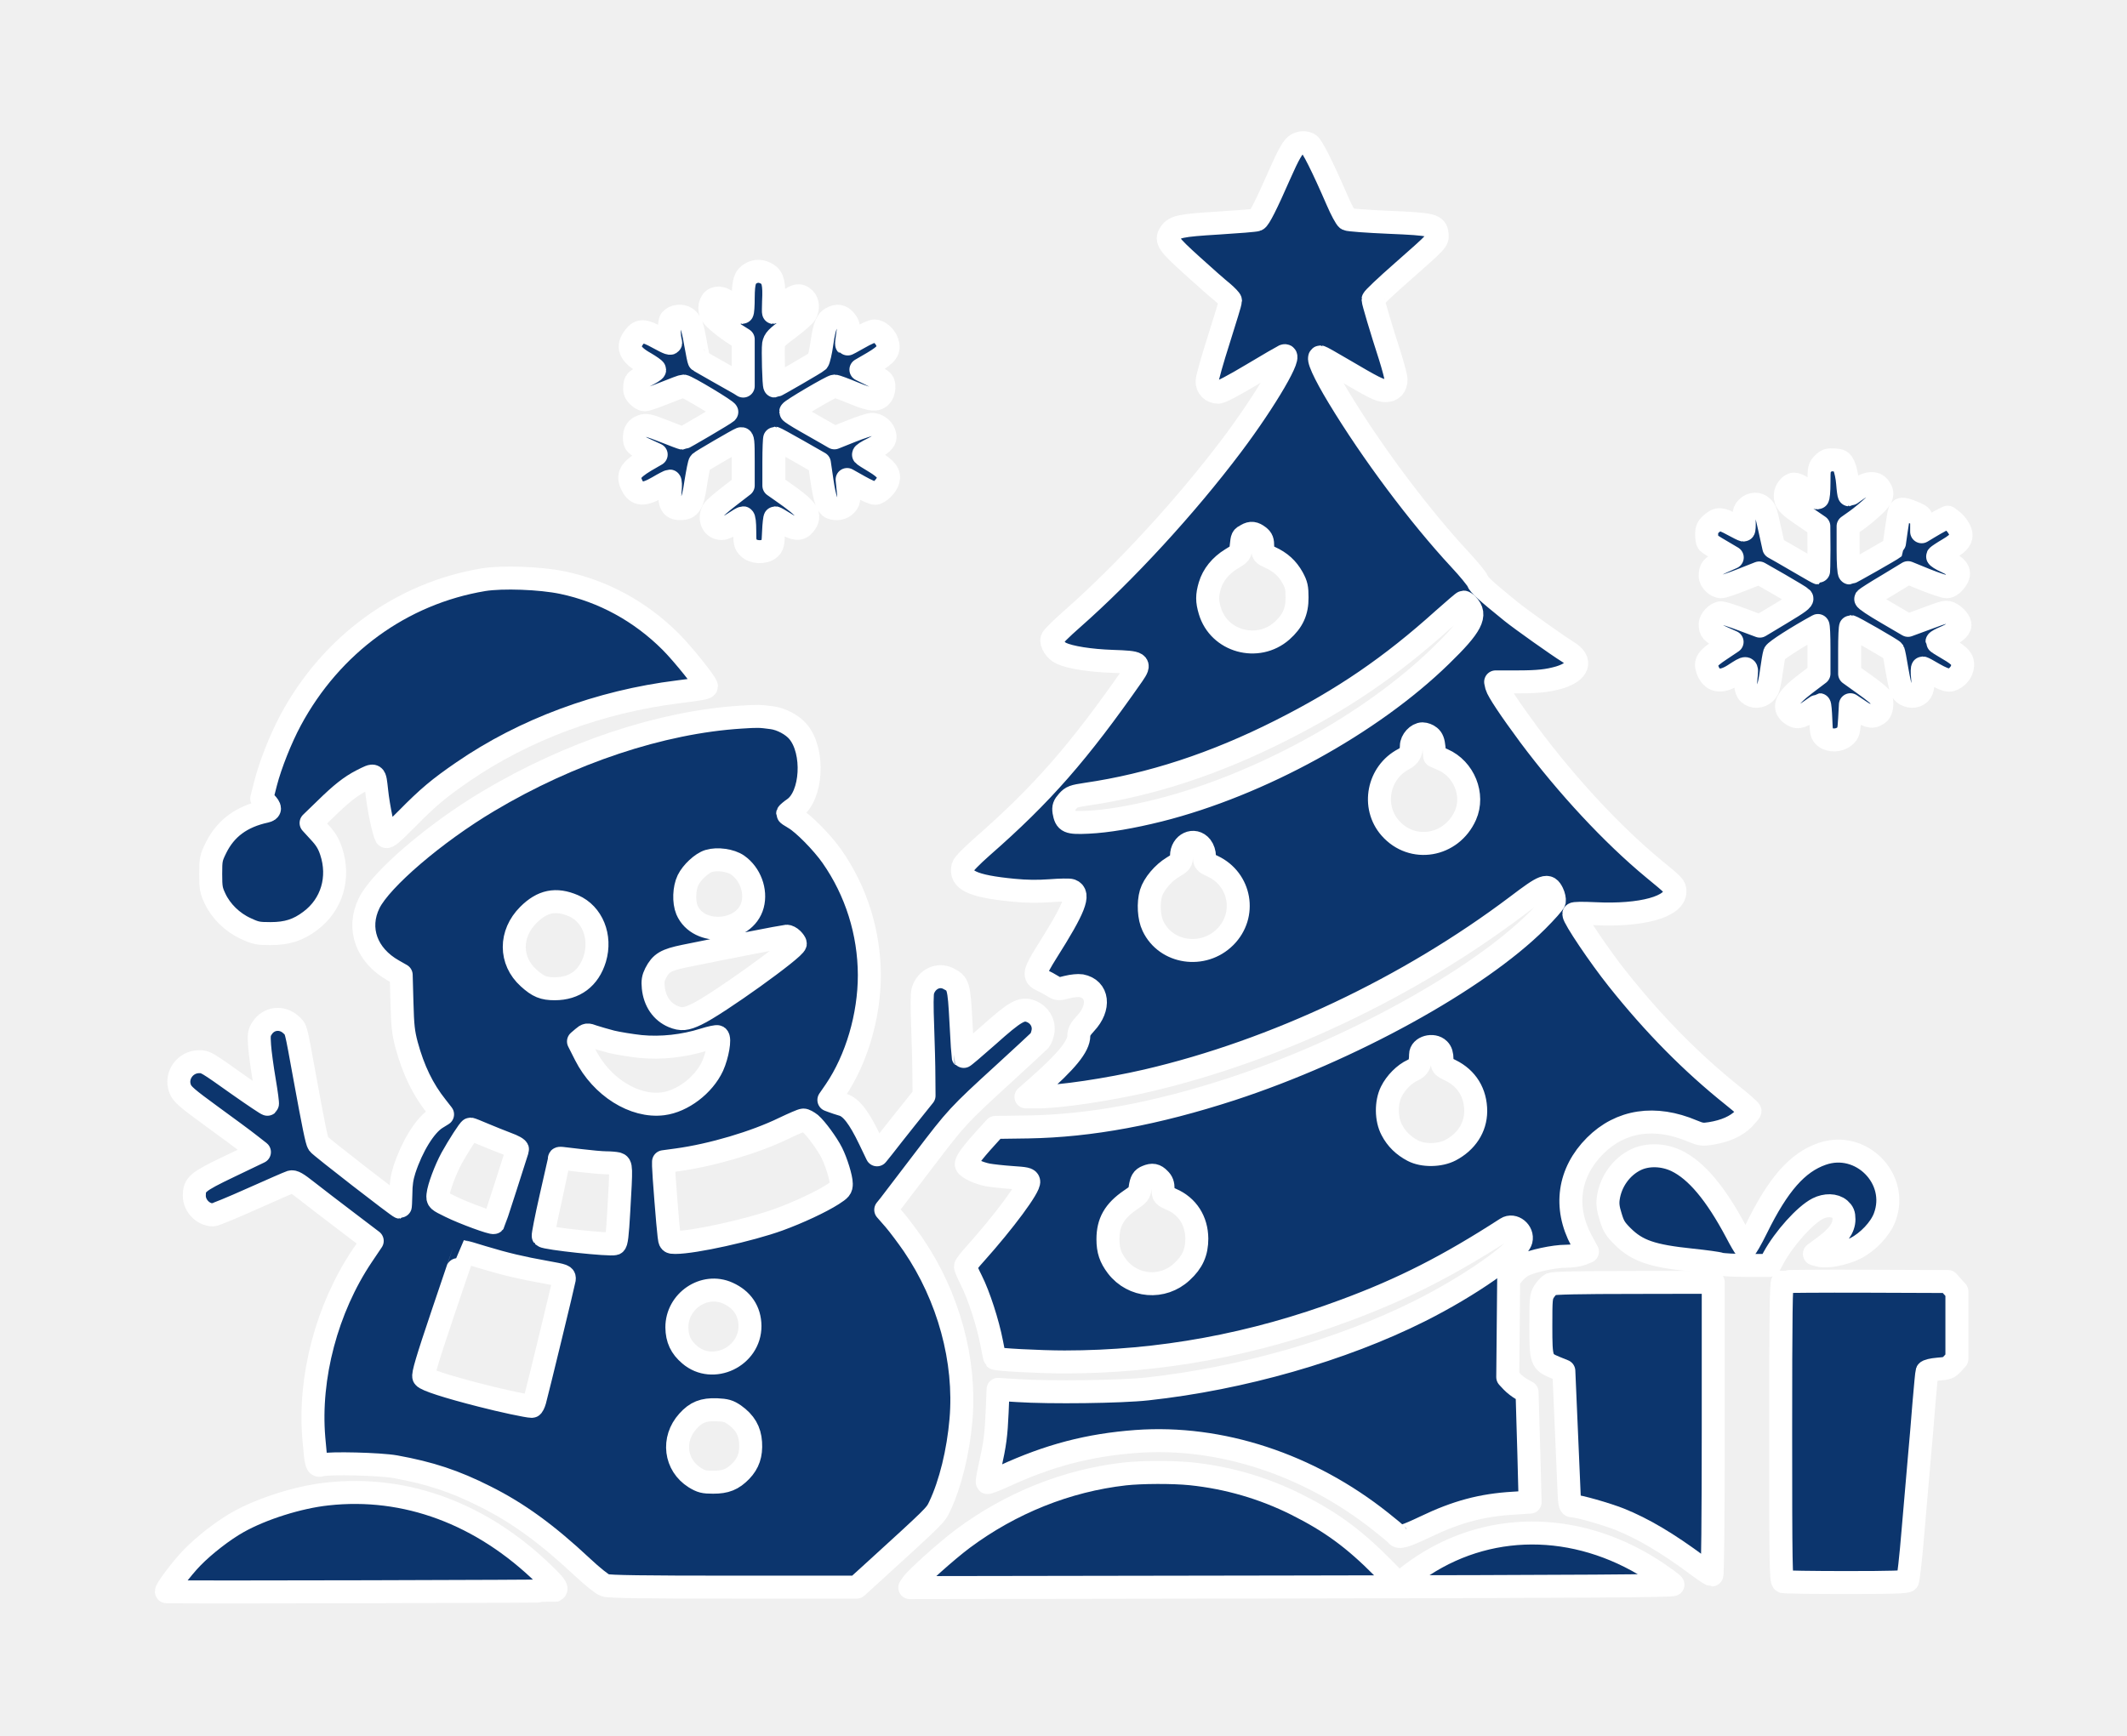
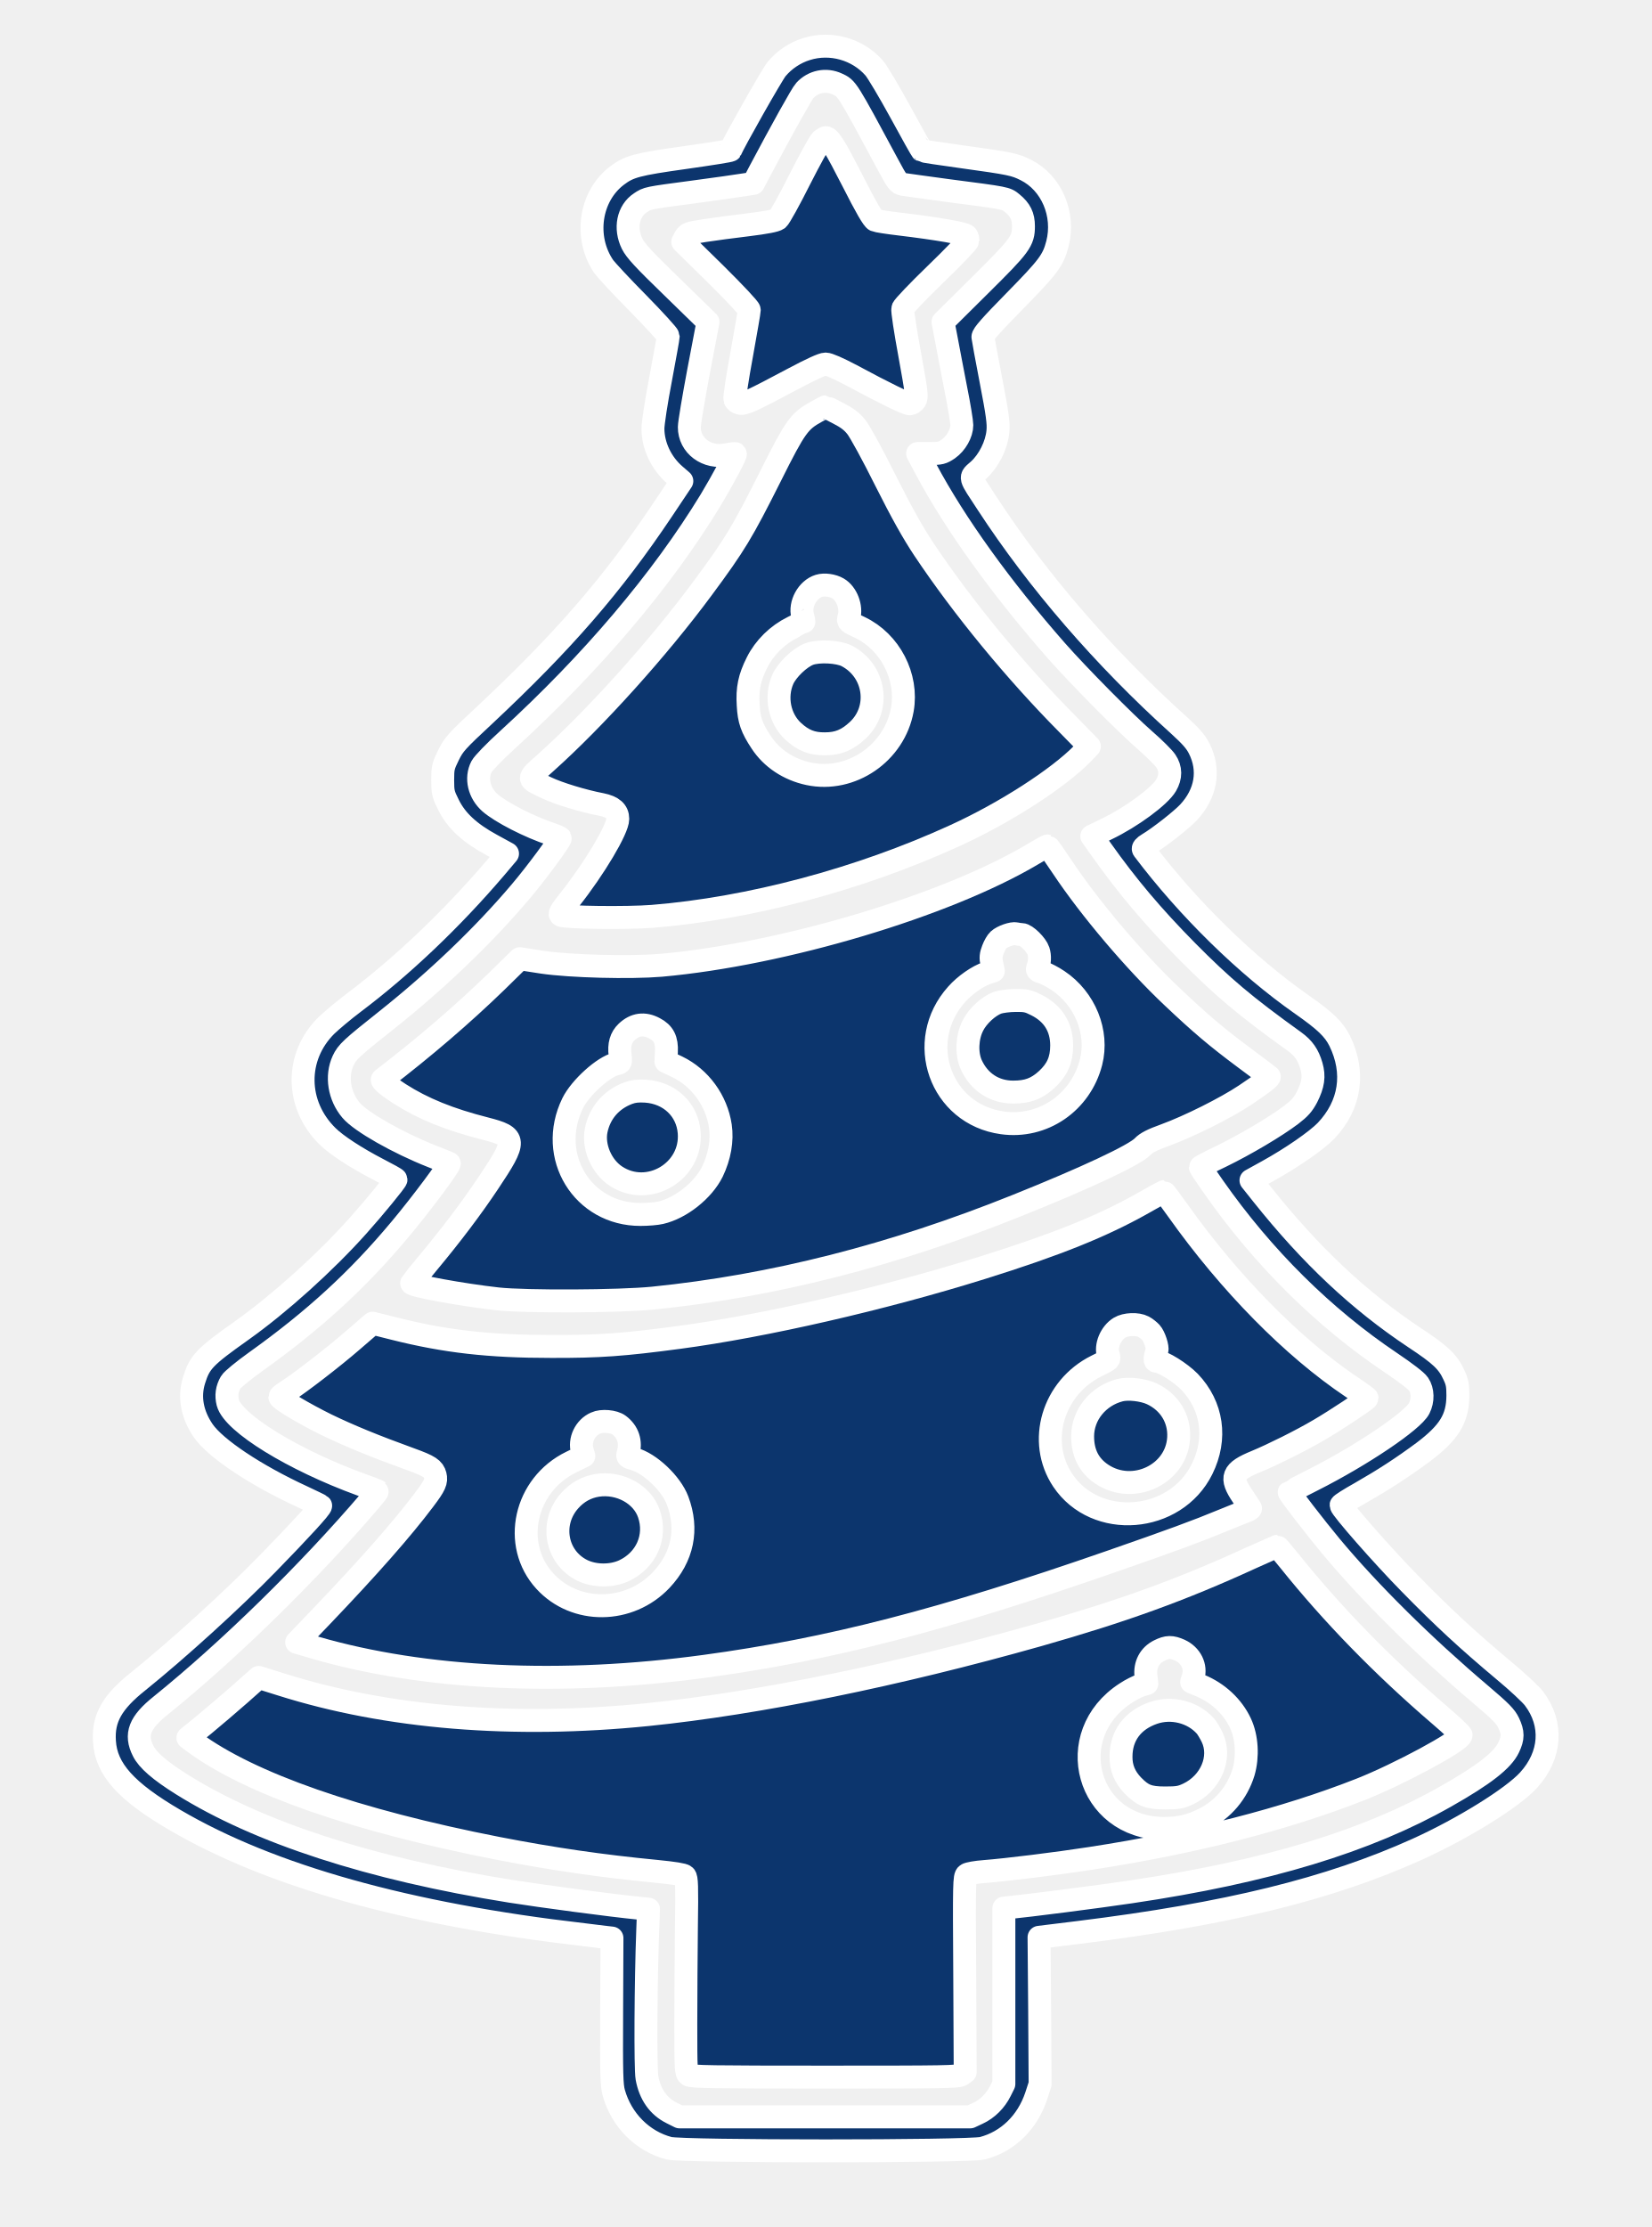
- <svg xmlns="http://www.w3.org/2000/svg" version="1.0" width="1388pt" height="1133pt" viewBox="0 0 1388 1133" preserveAspectRatio="xMidYMid meet">
-   <g transform="translate(0,1133) scale(0.1,-0.1)" fill="#0c356d" stroke="#ffffff" stroke-width="150" stroke-linejoin="round" stroke-linecap="round">
-     <path d="M8464 10388 c-25 -12 -55 -64 -114 -198 -84 -192 -133 -289 -149 -295 -9 -4 -122 -13 -251 -21 -248 -15 -286 -23 -315 -68 -29 -44 -11 -69 144 -209 80 -73 170 -152 199 -175 28 -24 52 -49 52 -55 0 -7 -34 -120 -76 -252 -42 -131 -77 -255 -77 -273 -1 -41 30 -72 73 -72 17 0 99 43 221 116 107 64 200 118 207 121 66 27 -115 -285 -340 -584 -299 -397 -696 -829 -1040 -1132 -70 -61 -130 -121 -133 -131 -9 -27 23 -77 60 -94 56 -27 189 -48 335 -53 178 -6 185 -11 133 -87 -356 -510 -592 -780 -985 -1124 -69 -61 -120 -113 -124 -128 -23 -89 61 -129 331 -155 82 -8 157 -9 238 -3 64 5 126 6 136 2 60 -22 23 -116 -156 -399 -86 -137 -91 -162 -35 -187 20 -9 53 -27 72 -39 34 -21 37 -21 94 -6 32 8 73 12 91 9 111 -21 126 -143 29 -246 -33 -36 -44 -55 -44 -80 0 -69 -78 -166 -280 -343 l-65 -57 75 0 c145 0 460 47 715 106 836 195 1706 607 2414 1141 182 138 202 145 232 85 9 -18 14 -43 12 -55 -3 -12 -54 -69 -112 -127 -390 -389 -1223 -847 -1996 -1100 -493 -160 -917 -239 -1325 -246 l-215 -3 -57 -63 c-95 -104 -139 -164 -132 -181 8 -21 78 -54 139 -66 28 -5 98 -13 157 -17 91 -6 107 -9 111 -25 9 -34 -161 -263 -350 -474 -35 -38 -63 -75 -63 -82 0 -8 17 -48 39 -91 49 -97 107 -277 132 -406 10 -54 20 -100 22 -102 9 -9 293 -24 454 -24 620 0 1226 111 1832 337 377 140 672 290 1051 535 46 30 110 -22 96 -78 -20 -78 -338 -300 -662 -462 -507 -254 -1161 -441 -1776 -508 -170 -19 -634 -25 -849 -11 l-126 8 -6 -148 c-7 -153 -13 -202 -48 -361 -12 -51 -19 -96 -16 -99 3 -3 52 16 109 42 293 135 552 203 863 226 550 40 1127 -150 1598 -525 53 -42 99 -80 102 -86 13 -21 56 -8 186 54 204 98 369 142 574 154 l110 7 -4 151 c-2 82 -6 244 -10 359 l-6 208 -35 19 c-19 11 -48 33 -63 49 l-28 30 3 318 3 318 28 36 c16 21 46 46 67 57 57 29 201 60 279 60 38 0 84 7 104 15 l36 15 -39 72 c-117 218 -84 446 89 619 166 166 391 200 636 96 53 -22 66 -24 117 -16 94 15 167 47 215 95 23 24 43 47 43 52 0 5 -51 50 -112 99 -269 215 -515 464 -752 762 -118 148 -286 397 -286 425 0 5 56 6 138 2 305 -15 522 45 522 145 0 33 -2 36 -141 150 -266 220 -561 537 -809 869 -125 169 -205 289 -214 322 l-6 27 142 0 c133 0 198 7 274 29 125 38 150 109 57 166 -65 40 -306 211 -368 261 -167 135 -214 178 -223 203 -6 15 -58 79 -117 142 -266 287 -573 698 -790 1057 -95 157 -143 263 -118 263 5 0 67 -35 138 -77 211 -124 247 -143 287 -143 43 0 68 27 68 73 0 15 -18 83 -39 150 -56 173 -111 357 -111 372 0 7 84 87 188 178 235 207 234 206 230 248 -6 60 -29 66 -316 78 -140 6 -261 15 -270 20 -9 5 -39 60 -66 123 -97 224 -164 356 -184 367 -25 13 -50 13 -78 -1z m-250 -2559 c22 -17 26 -29 26 -68 0 -47 1 -48 48 -69 68 -31 113 -72 147 -133 25 -46 29 -65 29 -129 1 -92 -29 -156 -99 -218 -158 -139 -411 -69 -470 131 -19 64 -19 100 0 165 21 70 70 130 140 173 59 35 60 37 65 87 6 55 5 54 35 70 29 17 49 14 79 -9z m1361 -446 c66 -66 29 -138 -172 -333 -456 -445 -1183 -844 -1838 -1009 -181 -45 -337 -72 -465 -78 -130 -6 -145 1 -157 69 -4 29 0 41 24 68 26 29 37 33 123 46 419 61 837 198 1265 414 411 207 722 420 1063 727 70 62 129 113 133 113 4 0 15 -7 24 -17z m-245 -861 c17 -14 24 -32 28 -73 l4 -54 54 -24 c138 -60 206 -230 147 -363 -91 -204 -347 -247 -491 -83 -123 140 -79 363 88 450 35 18 50 43 50 85 0 38 39 80 73 80 14 0 35 -8 47 -18z m-1491 -718 c13 -17 21 -41 21 -65 0 -37 2 -40 55 -64 181 -86 222 -319 80 -461 -143 -143 -387 -107 -471 71 -27 56 -32 150 -13 215 18 59 79 131 142 169 54 32 57 36 57 74 0 80 83 119 129 61z m1551 -1324 c14 -14 20 -33 20 -65 0 -44 0 -45 56 -72 106 -52 164 -147 164 -267 -1 -107 -61 -199 -165 -254 -69 -36 -178 -38 -245 -3 -61 32 -107 76 -138 136 -37 70 -38 178 -3 249 29 59 86 116 139 140 40 18 52 41 52 102 0 49 82 72 120 34z m-1825 -845 c19 -18 25 -35 25 -67 0 -42 1 -43 55 -67 104 -45 164 -139 165 -256 0 -89 -28 -153 -97 -216 -125 -117 -320 -101 -424 35 -43 57 -59 104 -59 177 0 111 42 184 145 255 53 35 61 45 65 80 7 48 16 63 44 74 36 15 56 11 81 -15z" />
-     <path d="M4901 9546 c-40 -22 -50 -54 -51 -158 0 -54 -3 -98 -7 -98 -4 0 -28 18 -54 40 -59 49 -91 63 -123 50 -33 -12 -45 -70 -22 -105 18 -28 90 -87 160 -131 l46 -29 0 -153 0 -152 -22 14 c-13 7 -77 44 -143 81 -66 38 -122 69 -123 71 -2 1 -12 49 -22 106 -22 126 -32 152 -64 173 -29 19 -77 13 -98 -12 -13 -16 -14 -107 -2 -146 5 -15 -11 -10 -79 27 -94 52 -122 53 -156 9 -53 -66 -33 -116 69 -173 34 -20 62 -40 62 -44 0 -5 -29 -23 -64 -40 -59 -29 -63 -33 -66 -68 -3 -29 2 -43 22 -63 14 -14 33 -25 43 -25 11 0 69 20 131 45 61 25 116 45 122 45 20 0 291 -163 283 -170 -14 -13 -281 -170 -288 -170 -4 0 -58 20 -120 45 -100 39 -117 43 -144 34 -36 -13 -51 -35 -51 -76 0 -41 9 -49 79 -81 l63 -29 -71 -41 c-101 -61 -120 -96 -86 -162 32 -62 76 -64 169 -10 37 22 72 40 77 40 4 0 6 -29 2 -65 -8 -84 10 -115 65 -115 65 0 82 28 103 172 11 67 22 125 27 129 10 10 247 148 266 155 14 5 16 -12 16 -149 l0 -156 -92 -71 c-51 -39 -98 -80 -105 -93 -30 -55 -1 -117 56 -117 17 0 50 15 80 35 28 19 55 35 61 35 6 0 10 -34 10 -85 0 -78 2 -88 25 -110 31 -32 101 -35 136 -6 21 17 24 29 27 110 2 50 7 91 10 91 4 0 32 -16 62 -35 66 -42 101 -45 129 -9 49 63 25 98 -152 221 l-47 33 0 155 c0 85 3 155 6 155 4 0 70 -36 149 -81 l142 -81 17 -116 c18 -120 34 -165 61 -176 34 -13 72 -6 94 18 21 23 23 30 16 95 l-7 71 80 -45 c44 -25 90 -45 102 -45 27 0 77 49 86 86 11 42 -13 74 -88 119 -37 22 -70 43 -73 47 -4 4 23 21 60 39 72 36 91 62 75 103 -11 31 -48 56 -80 56 -14 0 -74 -20 -135 -44 l-110 -44 -50 29 c-27 16 -92 53 -142 81 -51 29 -93 56 -93 60 0 10 268 168 286 168 8 0 65 -21 125 -46 122 -50 157 -51 185 -9 8 13 14 39 12 57 -3 30 -9 36 -77 69 l-73 36 79 46 c91 54 110 81 93 133 -13 39 -53 74 -84 74 -11 0 -57 -20 -100 -45 -43 -25 -80 -44 -81 -43 -2 2 1 29 6 62 8 47 7 63 -6 82 -24 37 -52 48 -85 34 -44 -18 -59 -50 -76 -167 -8 -59 -21 -113 -27 -120 -10 -10 -274 -163 -281 -163 -7 0 -13 239 -8 272 6 32 19 45 101 106 52 39 100 81 107 94 19 34 17 75 -6 98 -33 33 -63 25 -134 -35 -35 -30 -66 -55 -68 -55 -2 0 -1 32 0 72 6 114 -4 156 -41 179 -37 22 -72 24 -106 5z" />
-     <path d="M11897 8304 c-26 -25 -27 -32 -27 -125 0 -55 -4 -99 -9 -99 -4 0 -26 14 -47 31 -45 36 -87 59 -107 59 -26 0 -57 -40 -57 -73 0 -47 17 -65 124 -137 l95 -65 1 -152 c0 -84 -2 -153 -4 -153 -3 0 -42 22 -88 49 -46 27 -110 64 -143 83 l-60 34 -21 96 c-32 144 -33 147 -54 168 -27 27 -71 25 -99 -4 -20 -21 -22 -33 -19 -85 1 -34 0 -61 -4 -61 -4 0 -36 16 -71 35 -77 42 -97 43 -138 7 -26 -23 -32 -36 -32 -69 0 -22 3 -46 7 -52 4 -6 42 -31 84 -55 l76 -45 -65 -29 c-68 -31 -79 -43 -79 -92 0 -32 39 -70 72 -70 11 0 71 20 134 45 l114 45 133 -76 c72 -42 138 -81 144 -88 10 -9 -20 -31 -130 -97 l-143 -86 -115 43 c-63 24 -124 43 -137 44 -30 0 -72 -43 -72 -74 0 -44 11 -56 78 -87 l65 -29 -79 -53 c-83 -55 -99 -79 -82 -127 28 -78 87 -90 173 -35 88 57 87 57 79 -17 -7 -74 3 -104 43 -119 35 -13 80 5 97 40 8 14 19 69 26 121 7 52 16 104 20 116 6 16 149 108 283 181 4 2 7 -67 7 -155 l0 -159 -91 -69 c-122 -93 -149 -149 -93 -193 38 -30 63 -26 127 19 30 22 58 40 60 40 3 0 7 -43 9 -96 3 -86 5 -98 27 -115 34 -27 93 -25 128 5 26 22 28 31 33 115 l5 91 60 -40 c63 -43 91 -45 128 -13 17 16 23 66 11 98 -4 9 -51 48 -105 86 l-99 71 0 154 c0 85 3 154 7 154 11 0 272 -150 278 -160 3 -5 14 -61 24 -123 11 -63 24 -123 30 -134 15 -30 61 -46 94 -34 39 15 50 45 43 118 -4 34 -3 63 1 63 4 0 37 -18 74 -40 38 -22 80 -40 97 -40 35 0 78 39 87 79 11 50 -9 77 -89 123 -42 24 -76 46 -76 49 0 4 24 17 53 29 59 25 97 56 97 80 0 24 -28 58 -60 75 -28 15 -36 13 -154 -31 l-125 -46 -140 82 c-78 45 -139 86 -136 91 3 4 66 45 141 89 l135 82 113 -46 c63 -25 125 -46 139 -46 16 0 35 11 51 31 48 56 32 94 -54 133 -33 15 -58 31 -56 35 3 4 34 25 70 46 82 48 99 81 70 133 -10 20 -31 45 -47 56 l-27 20 -43 -21 c-23 -12 -61 -34 -84 -48 l-43 -26 0 51 c0 51 0 51 -42 70 -70 30 -94 34 -102 14 -4 -9 -13 -67 -22 -128 -8 -61 -16 -112 -17 -113 -10 -9 -280 -163 -287 -163 -6 0 -10 63 -10 153 l0 152 55 39 c31 22 80 63 110 91 59 54 68 82 40 122 -30 42 -85 34 -162 -23 -17 -13 -34 -24 -36 -24 -2 0 -7 34 -10 75 -3 41 -14 92 -24 113 -16 34 -22 37 -64 40 -38 2 -50 -1 -72 -24z" />
-     <path d="M3155 7546 c-534 -89 -992 -422 -1258 -916 -64 -119 -132 -290 -163 -410 l-26 -102 26 -27 c33 -35 33 -49 -1 -57 -157 -34 -261 -111 -324 -239 -32 -65 -34 -76 -34 -170 0 -89 3 -107 28 -160 39 -83 113 -156 201 -196 64 -30 80 -33 161 -33 108 0 181 23 261 84 140 105 192 281 135 453 -17 51 -36 82 -77 126 l-54 59 95 92 c101 99 163 148 235 185 90 45 85 49 98 -67 11 -106 46 -272 61 -297 7 -11 40 17 138 116 135 137 207 198 363 305 401 276 895 459 1405 522 159 20 185 25 185 36 0 20 -154 212 -233 291 -197 197 -440 330 -707 386 -143 30 -392 39 -515 19z" />
-     <path d="M4835 6649 c-520 -33 -1116 -231 -1649 -549 -346 -206 -700 -509 -777 -665 -81 -165 -18 -341 158 -440 l51 -29 5 -180 c4 -153 9 -196 30 -276 45 -165 106 -291 196 -404 l39 -50 -42 -26 c-74 -47 -157 -183 -207 -335 -16 -50 -23 -95 -23 -157 -1 -49 -3 -88 -5 -88 -10 0 -522 397 -533 414 -11 16 -33 125 -88 426 -63 346 -56 318 -91 351 -59 55 -147 44 -189 -23 -19 -29 -21 -43 -16 -113 3 -44 17 -147 31 -229 14 -82 23 -151 20 -154 -2 -2 -86 54 -187 125 -211 150 -216 153 -258 153 -93 0 -158 -94 -124 -178 13 -34 43 -60 202 -176 103 -75 216 -158 251 -186 l64 -50 -196 -94 c-211 -101 -229 -117 -229 -191 0 -66 58 -125 122 -125 12 0 126 47 253 104 128 57 242 107 255 111 18 5 39 -7 110 -63 48 -37 162 -126 254 -195 l167 -127 -66 -98 c-230 -343 -349 -792 -315 -1190 15 -177 17 -184 51 -174 52 14 381 6 481 -12 226 -41 387 -94 587 -195 214 -107 401 -243 633 -460 64 -60 130 -113 149 -119 25 -9 248 -12 838 -12 l803 0 98 89 c419 382 416 379 444 438 70 148 121 357 139 566 33 385 -81 803 -311 1141 -38 55 -94 130 -124 165 l-56 64 25 31 c13 17 113 148 222 291 217 285 223 292 527 570 116 106 219 202 230 213 10 12 20 40 23 64 6 55 -26 106 -80 127 -61 23 -101 0 -280 -160 -87 -77 -160 -139 -162 -137 -1 1 -8 102 -14 223 -13 244 -16 254 -84 288 -64 32 -140 -4 -164 -78 -7 -19 -7 -103 -2 -235 4 -113 8 -261 8 -328 l1 -124 -113 -141 c-62 -78 -131 -165 -153 -194 l-41 -51 -48 100 c-69 144 -121 211 -175 227 -24 7 -54 17 -67 22 l-24 9 42 61 c139 205 222 488 222 754 -1 279 -86 549 -244 775 -63 90 -188 217 -247 250 -23 13 -42 26 -42 29 1 3 19 19 41 34 118 82 135 371 28 500 -37 45 -110 84 -171 92 -81 11 -93 11 -203 4z m-21 -966 c81 -57 122 -167 97 -260 -50 -185 -353 -208 -428 -33 -22 53 -19 141 7 195 25 51 89 111 135 125 55 17 144 5 189 -27z m-1072 -265 c123 -53 183 -201 140 -345 -39 -128 -131 -197 -262 -197 -73 0 -108 14 -171 71 -124 112 -124 288 -1 411 91 91 180 109 294 60z m1428 -218 c11 -11 20 -24 20 -29 0 -32 -514 -401 -645 -462 -68 -33 -100 -36 -153 -14 -73 31 -120 99 -129 189 -4 41 -1 61 15 93 35 68 67 87 188 112 239 49 650 129 667 130 9 1 26 -8 37 -19z m-1180 -670 c41 -10 127 -24 190 -31 135 -13 281 3 414 45 44 14 84 22 89 19 18 -11 -1 -121 -33 -192 -58 -125 -197 -230 -324 -246 -187 -24 -401 111 -506 318 l-45 89 28 24 c26 22 29 23 69 8 24 -8 77 -23 118 -34z m1300 -536 c35 -30 108 -129 138 -189 30 -60 62 -164 62 -202 0 -30 -6 -37 -57 -70 -77 -49 -222 -117 -351 -164 -187 -68 -552 -149 -675 -149 -35 0 -36 1 -41 43 -8 60 -36 419 -36 454 l0 30 88 12 c228 31 510 115 697 206 61 29 118 54 127 54 9 1 30 -11 48 -25z m-2134 -68 c43 -18 112 -46 152 -61 42 -15 72 -32 69 -39 -2 -6 -37 -114 -77 -241 -41 -126 -75 -232 -77 -235 -7 -8 -196 61 -283 104 -84 41 -85 42 -82 76 5 49 48 164 89 240 45 81 115 190 123 190 4 0 42 -15 86 -34z m629 -171 c65 -8 142 -15 170 -15 27 0 60 -3 73 -6 27 -8 27 -15 10 -308 -9 -161 -15 -209 -26 -214 -30 -11 -451 34 -467 50 -3 3 19 117 50 253 30 136 55 249 55 251 0 6 2 5 135 -11z m-637 -631 c149 -45 255 -70 412 -98 122 -22 125 -23 122 -47 -4 -25 -174 -726 -192 -791 -6 -21 -15 -38 -19 -38 -26 0 -196 36 -331 71 -220 56 -362 102 -374 121 -8 13 20 109 124 417 74 221 136 401 137 401 2 0 56 -16 121 -36z m1602 -235 c93 -42 143 -116 144 -214 1 -201 -243 -317 -393 -188 -58 49 -83 103 -84 178 -1 172 179 294 333 224z m42 -794 c69 -49 101 -104 106 -181 5 -79 -14 -135 -63 -186 -54 -55 -99 -73 -181 -73 -61 0 -77 4 -120 30 -129 81 -151 251 -45 368 53 59 101 78 188 75 61 -3 78 -8 115 -33z" />
-     <path d="M11890 3798 c-161 -56 -286 -198 -427 -485 -36 -73 -69 -130 -73 -128 -5 3 -32 49 -60 103 -134 252 -260 402 -390 465 -86 41 -188 44 -265 7 -95 -46 -165 -143 -180 -252 -5 -35 -2 -66 15 -119 18 -61 30 -81 78 -129 96 -95 191 -128 452 -155 85 -9 169 -20 186 -26 17 -5 96 -9 176 -9 l145 0 27 51 c69 126 205 278 288 320 52 26 110 25 144 -4 21 -19 27 -32 27 -66 0 -57 -39 -112 -126 -176 l-67 -50 31 -9 c47 -14 162 8 236 45 83 42 164 128 192 204 94 251 -155 502 -409 413z" />
-     <path d="M11633 2964 c-10 -5 -13 -210 -13 -979 0 -878 2 -973 16 -979 9 -3 192 -6 409 -6 302 0 395 3 403 12 5 7 22 155 36 328 15 173 33 387 41 475 8 88 22 248 30 355 9 107 18 200 20 206 2 6 34 14 71 17 60 4 72 9 96 36 l28 31 0 220 0 220 -29 32 -29 33 -534 2 c-293 1 -539 -1 -545 -3z" />
-     <path d="M10122 2948 c-12 -6 -32 -27 -45 -47 -21 -34 -22 -47 -22 -228 0 -223 3 -232 96 -270 l54 -22 12 -278 c7 -153 15 -351 19 -440 6 -156 7 -163 27 -163 36 0 219 -52 307 -87 154 -62 313 -156 513 -305 43 -32 83 -58 88 -58 5 0 9 385 9 955 l0 955 -517 -1 c-353 0 -525 -4 -541 -11z" />
-     <path d="M7340 1709 c-379 -43 -744 -190 -1056 -422 -106 -79 -302 -255 -331 -296 l-16 -24 2495 4 c1930 3 2494 7 2486 16 -5 6 -49 39 -96 71 -489 334 -1073 354 -1534 53 -42 -27 -95 -66 -117 -86 l-41 -37 -107 109 c-187 189 -338 300 -564 413 -216 108 -448 175 -688 200 -119 12 -322 11 -431 -1z" />
-     <path d="M2135 1578 c-186 -20 -424 -95 -581 -183 -95 -53 -220 -150 -299 -231 -70 -71 -184 -224 -168 -224 155 -4 2517 2 2528 6 27 11 17 28 -62 105 -408 399 -906 584 -1418 527z" />
+ <svg xmlns="http://www.w3.org/2000/svg" version="1.0" width="1080pt" height="1456pt" viewBox="0 0 1080 1456" preserveAspectRatio="xMidYMid meet">
+   <g transform="translate(0,1456) scale(0.1,-0.1)" fill="#0c356d" stroke="#ffffff" stroke-width="150" stroke-linejoin="round" stroke-linecap="round">
+     <path d="M5274 14239 c-75 -23 -145 -70 -195 -130 -28 -33 -284 -485 -301 -531 -2 -4 -135 -25 -297 -48 -315 -44 -367 -58 -446 -118 -178 -135 -217 -405 -86 -596 16 -22 117 -131 225 -240 108 -110 196 -207 196 -215 0 -9 -23 -135 -50 -280 -28 -145 -50 -290 -50 -323 0 -112 55 -228 145 -305 l44 -38 -127 -190 c-328 -490 -648 -858 -1159 -1337 -188 -175 -205 -194 -240 -265 -35 -71 -38 -84 -38 -163 0 -79 3 -92 38 -162 50 -102 137 -183 280 -261 l106 -58 -82 -97 c-284 -332 -605 -638 -924 -878 -65 -49 -146 -117 -180 -150 -204 -203 -201 -516 8 -722 58 -58 189 -143 332 -217 64 -33 117 -62 117 -66 0 -10 -144 -186 -248 -302 -214 -240 -515 -511 -760 -685 -244 -173 -276 -206 -313 -326 -34 -109 -13 -223 60 -330 80 -116 343 -291 647 -431 64 -30 118 -56 121 -59 7 -7 -135 -162 -342 -374 -234 -241 -596 -569 -848 -772 -174 -138 -234 -244 -224 -395 11 -182 141 -327 461 -514 625 -366 1520 -617 2676 -750 52 -6 115 -14 138 -17 l44 -5 -2 -477 c-2 -414 0 -485 14 -535 50 -178 188 -317 361 -362 89 -23 1961 -23 2050 0 165 43 293 168 351 340 l26 80 -3 480 -4 479 260 32 c970 120 1639 284 2214 544 296 134 621 335 727 451 148 162 162 368 36 534 -20 27 -109 110 -197 183 -234 196 -399 348 -616 570 -177 180 -449 490 -449 511 0 5 55 40 123 78 159 91 276 167 414 269 170 128 226 219 227 369 0 66 -4 90 -26 136 -39 86 -88 132 -258 244 -362 241 -676 535 -995 935 l-74 93 107 59 c161 89 322 201 384 265 159 168 191 380 89 588 -38 76 -95 131 -248 238 -362 253 -744 627 -1035 1013 -6 8 4 20 29 35 74 44 219 158 265 207 116 124 142 277 70 419 -22 44 -55 81 -133 152 -490 442 -922 942 -1251 1446 -124 189 -118 168 -59 221 67 60 119 164 127 254 5 53 -3 113 -45 330 -28 146 -52 275 -53 286 -2 16 50 75 207 235 220 224 252 266 280 374 50 193 -38 400 -207 484 -72 36 -99 42 -417 86 -139 19 -257 37 -261 40 -4 2 -67 115 -141 251 -74 135 -151 265 -172 289 -108 124 -286 174 -443 124z m201 -228 c65 -30 59 -20 335 -533 56 -105 66 -118 94 -123 17 -3 150 -21 296 -41 384 -50 379 -49 419 -82 54 -44 74 -85 74 -151 0 -97 -20 -125 -285 -387 l-241 -239 23 -120 c12 -66 40 -209 61 -319 22 -109 39 -215 39 -235 0 -54 -38 -121 -88 -156 -40 -27 -51 -30 -122 -30 l-79 0 56 -105 c190 -356 490 -773 852 -1185 143 -162 446 -469 579 -585 60 -52 121 -113 136 -135 34 -50 34 -104 2 -159 -42 -72 -228 -209 -389 -286 l-97 -47 63 -89 c168 -237 333 -433 560 -663 231 -233 377 -357 703 -591 59 -43 89 -86 110 -158 20 -69 12 -124 -29 -205 -26 -49 -47 -73 -102 -115 -103 -78 -301 -195 -457 -271 -76 -36 -138 -69 -138 -72 0 -4 39 -62 87 -130 323 -461 720 -854 1160 -1149 95 -64 167 -119 180 -139 29 -42 30 -108 4 -159 -42 -82 -376 -307 -695 -468 -83 -42 -153 -78 -155 -80 -4 -4 176 -237 271 -351 253 -304 611 -658 982 -972 132 -112 162 -143 182 -185 30 -64 30 -98 0 -161 -39 -83 -160 -178 -411 -320 -517 -294 -1174 -493 -2060 -624 -221 -33 -668 -90 -800 -103 l-30 -3 0 -575 0 -575 -23 -46 c-31 -63 -85 -117 -146 -145 l-51 -24 -951 0 -950 0 -52 26 c-86 43 -141 120 -161 229 -11 58 -8 633 5 967 l5 136 -68 7 c-174 17 -632 78 -834 110 -915 146 -1648 384 -2149 698 -144 90 -225 160 -254 220 -54 107 -24 185 116 297 448 362 967 870 1367 1338 29 34 52 64 50 65 -2 2 -51 20 -109 41 -442 161 -834 402 -870 535 -12 47 -6 91 19 134 9 16 82 76 163 134 382 273 668 535 946 868 135 161 330 422 320 429 -1 2 -52 22 -113 46 -223 88 -466 226 -529 301 -78 92 -99 223 -52 325 26 56 53 81 281 262 330 262 639 558 879 842 99 116 266 342 260 351 -2 4 -28 15 -57 25 -144 47 -331 143 -403 206 -71 63 -94 160 -55 236 11 21 85 98 172 177 551 504 1006 1040 1326 1565 76 126 168 298 162 304 -2 2 -28 -1 -57 -7 -129 -27 -245 60 -244 181 0 26 28 191 61 367 l61 320 -234 228 c-188 182 -240 239 -262 283 -50 102 -27 215 54 268 47 31 38 30 347 71 143 19 290 40 326 46 l66 10 43 82 c141 266 274 505 293 525 55 60 139 77 212 43z" />
+     <path d="M5371 13643 c-11 -10 -75 -126 -142 -258 -66 -132 -130 -247 -142 -257 -15 -11 -76 -23 -197 -38 -96 -11 -224 -29 -285 -38 -102 -16 -110 -19 -125 -45 l-15 -28 218 -214 c124 -123 217 -222 217 -232 0 -10 -23 -141 -50 -292 -28 -151 -48 -283 -44 -293 3 -10 17 -21 31 -24 30 -8 77 14 355 162 113 60 187 94 207 94 19 0 83 -28 170 -74 221 -119 359 -186 381 -186 11 0 26 10 35 23 13 21 10 47 -36 300 -28 152 -49 287 -45 300 3 12 100 114 216 226 115 111 210 210 210 219 0 10 -4 23 -9 31 -10 15 -188 46 -437 76 -76 9 -149 20 -160 25 -15 6 -61 85 -148 257 -114 223 -151 283 -176 283 -4 0 -17 -8 -29 -17z" />
+     <path d="M5340 11869 c-113 -62 -138 -96 -300 -420 -187 -372 -231 -446 -448 -739 -286 -387 -702 -849 -1022 -1135 -127 -115 -128 -102 5 -166 78 -37 238 -86 359 -109 73 -15 106 -44 106 -94 0 -67 -152 -323 -313 -526 -64 -81 -72 -96 -58 -104 26 -15 434 -20 597 -7 635 51 1357 243 1979 528 327 149 676 374 835 537 l44 46 -145 148 c-339 342 -682 759 -936 1139 -72 108 -145 238 -252 451 -82 165 -168 322 -190 349 -28 36 -60 61 -119 91 -44 23 -82 42 -84 42 -1 0 -28 -14 -58 -31z m140 -1156 c57 -33 91 -122 72 -188 -8 -30 -8 -30 71 -67 198 -94 316 -322 278 -537 -51 -285 -335 -479 -613 -420 -131 28 -242 102 -310 206 -62 94 -80 144 -85 243 -7 108 8 180 58 279 49 98 134 181 234 230 39 19 71 35 72 36 1 0 -2 18 -8 40 -21 75 32 172 107 195 35 11 90 3 124 -17z" />
+     <path d="M5292 10284 c-61 -23 -145 -103 -173 -166 -50 -115 -22 -256 68 -339 65 -60 123 -83 208 -82 87 0 146 25 214 88 152 142 115 390 -72 487 -55 28 -183 35 -245 12z" />
+     <path d="M6750 8973 c-565 -335 -1630 -653 -2427 -724 -201 -17 -592 -7 -776 20 l-148 23 -152 -149 c-223 -216 -473 -431 -746 -640 -10 -7 37 -46 112 -94 153 -98 326 -168 562 -228 204 -52 205 -76 22 -350 -111 -167 -247 -346 -391 -519 -61 -73 -112 -137 -114 -141 -5 -16 337 -78 563 -103 184 -20 795 -17 1015 5 781 79 1566 278 2380 605 447 179 772 331 823 386 24 25 61 44 147 75 156 57 396 177 522 261 114 76 166 116 158 122 -3 3 -75 57 -160 120 -184 137 -288 225 -473 400 -246 232 -539 578 -717 845 -52 78 -97 142 -100 142 -3 1 -48 -25 -100 -56z m-68 -523 c28 0 96 -67 109 -107 11 -33 9 -78 -6 -114 -4 -12 4 -19 34 -27 21 -7 66 -30 100 -53 177 -118 266 -338 216 -534 -68 -264 -315 -433 -580 -396 -406 56 -575 533 -298 841 53 60 138 119 199 139 l40 13 -10 48 c-8 39 -6 57 8 93 9 24 25 52 36 62 25 23 90 46 115 40 11 -3 28 -5 37 -5z m-2402 -613 c60 -31 82 -75 78 -154 l-3 -63 74 -35 c149 -72 257 -220 282 -387 14 -95 -5 -200 -52 -298 -60 -122 -207 -239 -339 -269 -25 -6 -84 -11 -131 -11 -379 -1 -613 381 -444 727 50 102 203 240 286 258 30 7 30 7 24 60 -8 64 5 112 43 148 54 51 115 60 182 24z" />
+     <path d="M6523 8004 c-57 -21 -129 -86 -160 -148 -40 -77 -44 -185 -11 -258 52 -113 151 -178 274 -178 94 0 153 22 218 81 70 64 99 129 99 224 0 120 -57 210 -165 264 -53 27 -71 31 -137 30 -42 0 -95 -7 -118 -15z" />
+     <path d="M4108 7413 c-111 -42 -185 -128 -209 -242 -22 -107 34 -238 128 -300 213 -141 501 30 480 285 -12 149 -127 259 -284 270 -50 3 -80 0 -115 -13z" />
+     <path d="M7475 6694 c-266 -150 -565 -271 -1055 -424 -647 -202 -1423 -380 -1980 -454 -360 -48 -519 -60 -835 -59 -407 0 -691 32 -1029 117 l-139 35 -131 -113 c-129 -112 -345 -278 -431 -333 -25 -15 -45 -32 -45 -36 0 -16 159 -110 305 -182 147 -71 309 -138 549 -225 125 -45 151 -63 162 -105 10 -40 -1 -66 -73 -161 -142 -189 -362 -439 -670 -761 l-163 -170 123 -36 c712 -206 1605 -249 2547 -121 811 110 1550 300 2657 685 391 136 558 197 734 270 68 28 137 55 152 61 15 6 27 13 25 17 -2 3 -25 39 -52 79 -84 124 -69 162 87 226 109 45 296 138 413 207 108 63 314 199 314 208 -1 3 -44 35 -98 71 -387 259 -800 678 -1140 1157 -48 68 -89 122 -92 122 -3 -1 -63 -34 -135 -75z m3 -808 c15 -8 37 -25 49 -38 22 -24 46 -97 39 -119 -15 -48 -16 -69 -3 -69 39 0 157 -74 216 -134 150 -157 181 -371 82 -571 -175 -354 -695 -396 -911 -73 -169 254 -65 606 222 748 86 42 86 42 76 71 -20 58 15 143 74 179 39 24 116 27 156 6z m-3430 -643 c59 -44 81 -110 60 -184 -7 -23 -4 -26 36 -37 105 -28 245 -160 287 -272 71 -189 34 -370 -107 -520 -209 -221 -562 -225 -761 -7 -219 239 -132 630 173 778 l82 40 -10 33 c-21 69 18 152 87 182 40 19 120 12 153 -13z" />
+     <path d="M7324 5471 c-143 -37 -244 -161 -244 -302 0 -110 42 -192 127 -248 204 -135 488 0 501 239 7 124 -60 234 -177 288 -57 26 -153 37 -207 23z" />
+     <path d="M3907 4849 c-70 -11 -131 -44 -181 -100 -131 -146 -91 -371 82 -456 80 -39 191 -40 273 -2 146 69 214 223 163 372 -43 127 -191 208 -337 186z" />
+     <path d="M8180 4374 c-455 -209 -841 -348 -1390 -504 -928 -262 -1831 -446 -2555 -520 -880 -89 -1704 -22 -2396 197 l-147 46 -123 -109 c-68 -60 -173 -149 -232 -198 l-108 -88 39 -29 c368 -271 1057 -511 1987 -693 361 -70 677 -116 1040 -151 112 -11 175 -21 184 -30 12 -12 14 -65 10 -327 -2 -172 -4 -458 -4 -636 0 -309 1 -324 19 -338 17 -12 154 -14 891 -14 791 0 873 1 894 16 l23 17 -3 639 c-4 601 -3 640 14 652 9 7 61 16 115 20 142 11 468 51 694 86 678 104 1273 257 1768 452 248 98 655 317 655 354 0 6 -63 65 -140 131 -374 321 -703 659 -986 1012 -40 50 -75 91 -78 91 -3 -1 -80 -35 -171 -76z m-464 -603 c72 -33 108 -106 87 -176 l-10 -32 56 -23 c116 -48 212 -137 263 -246 43 -91 50 -219 20 -321 -41 -134 -134 -244 -259 -306 -90 -45 -160 -61 -263 -61 -501 2 -671 611 -247 885 33 22 78 44 99 51 l38 11 -6 51 c-8 72 24 133 86 164 54 27 82 27 136 3z" />
+     <path d="M7543 3361 c-136 -47 -212 -149 -212 -286 -1 -73 25 -134 77 -188 64 -66 103 -82 212 -82 82 0 103 4 150 26 149 71 220 239 157 371 -14 29 -34 62 -44 73 -82 92 -221 127 -340 86z" />
  </g>
</svg>
